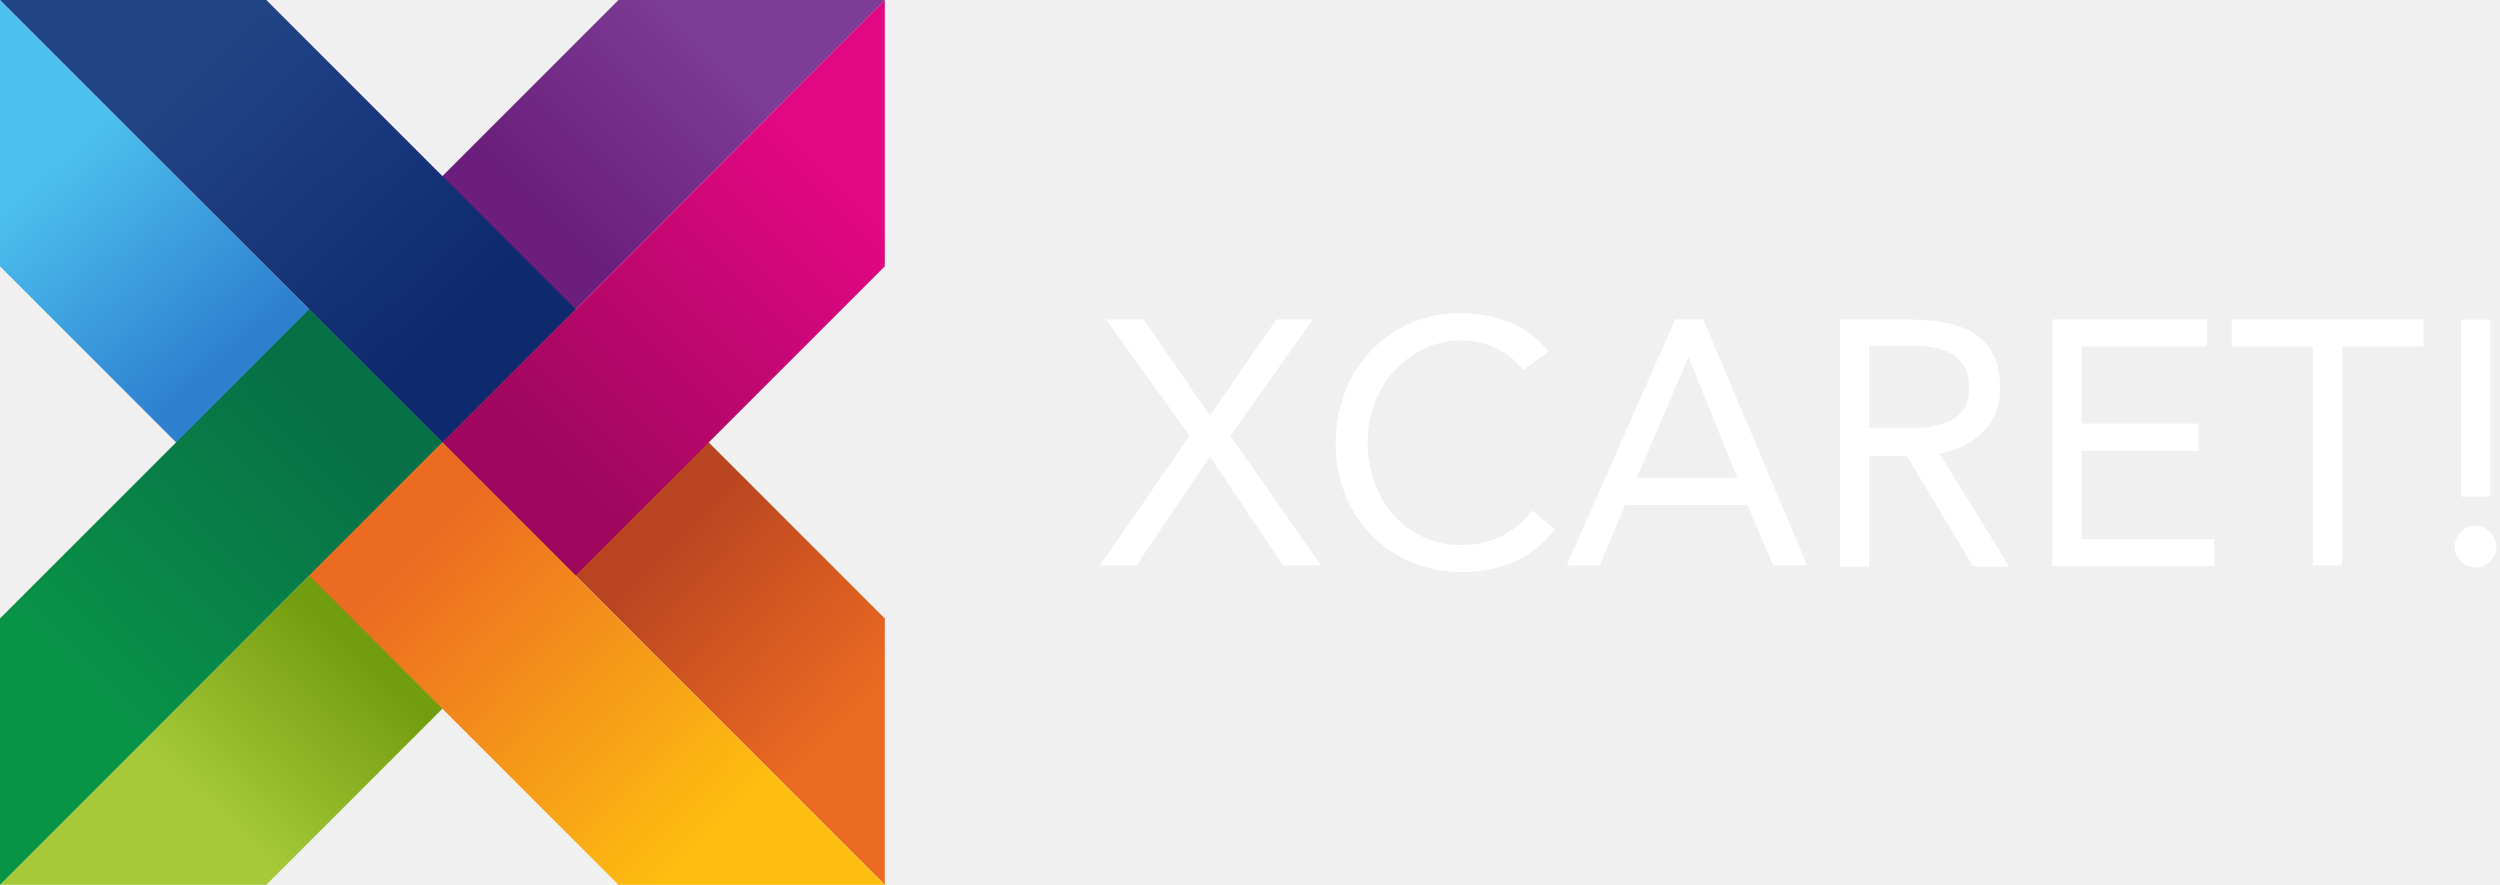
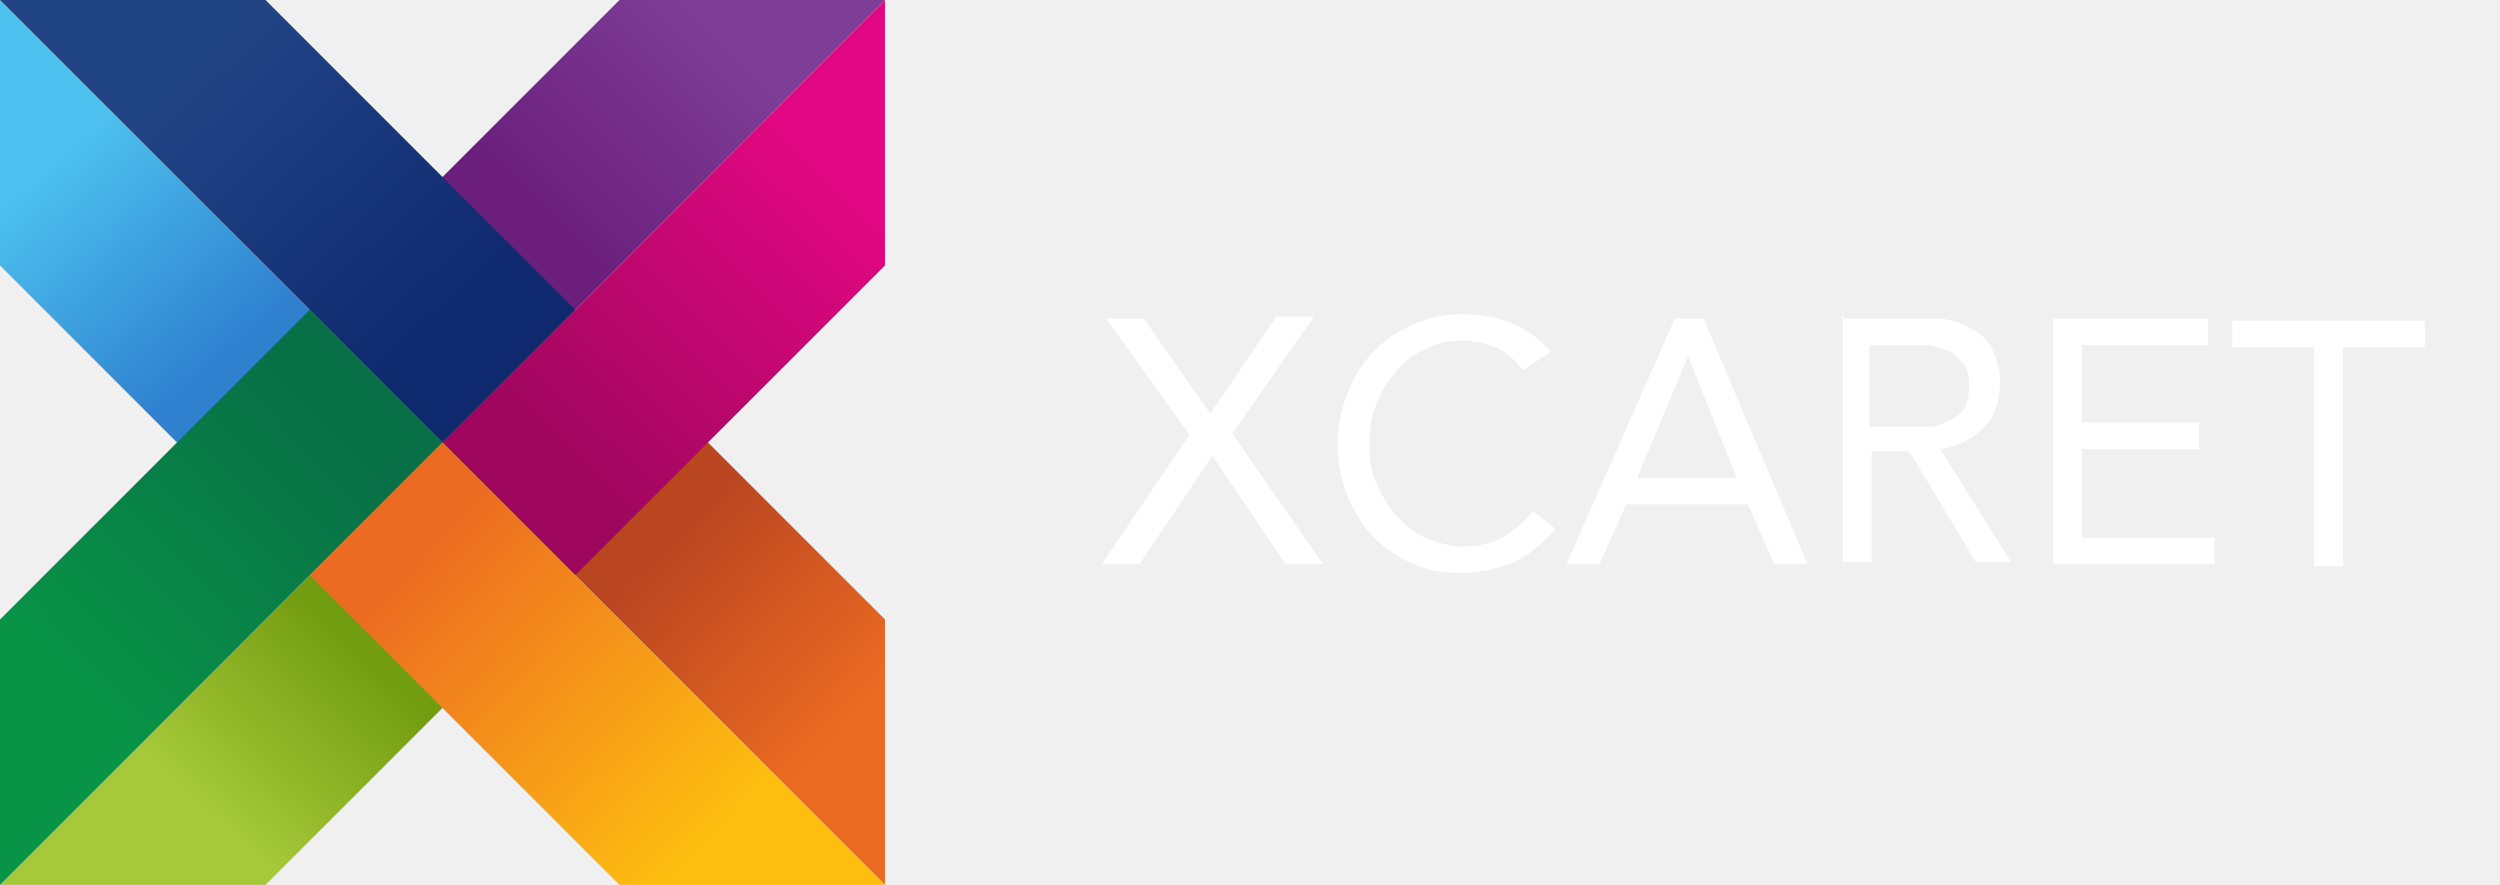
- <svg xmlns="http://www.w3.org/2000/svg" id="abe1f631-b4bf-4c4a-85aa-a590b0de217f" data-name="Layer 1" viewBox="0 0 113.02 40">
+ <svg xmlns="http://www.w3.org/2000/svg" id="abe1f631-b4bf-4c4a-85aa-a590b0de217f" version="1.1" viewBox="0 0 113 40">
  <defs>
-     <style>.a3b66cc2-795f-4437-abd6-c7a329b08189{fill:url(#a1f858bb-b01f-47b4-b581-8603f55f4b78);}.b46a5835-221d-4eae-b4d5-b74ac25669b7{fill:url(#b411f1ae-74e9-42b3-be90-a5d3a741b3ab);}.bb2cdfb7-9235-462e-a9c2-d06d8d32488b{fill:url(#f1d4a465-4bb3-41b6-8ee2-4317499fc3c5);}.bd5fafef-e347-4e45-a6d3-b5eba96f33e7{fill:url(#a5a9f311-5b84-471f-951f-93992c6f55fc);}.a336a863-685e-4033-b028-a7336d9cdd02{fill:url(#ae51b58c-e874-45b3-9ef2-9a366341fece);}.b5ed75ab-ca91-4763-994d-74bf75c3d21e{fill:url(#b45a8eec-db72-4ab6-94e8-e21d7eea92f6);}.e19b4757-3be9-4595-870e-9739f34a0442{fill:url(#a751437b-5d26-47d2-89b5-22250bc50ca8);}.aaf38407-b0fc-49ac-b8ee-199ac315c687{fill:url(#fc09e6bd-5792-450b-a319-66932e472eb2);}.b82c5ded-2dc1-49d0-b445-3b15ae4a57de{fill:#fff;}</style>
-     <linearGradient id="a1f858bb-b01f-47b4-b581-8603f55f4b78" x1="10.06" y1="16.08" x2="2.47" y2="7.41" gradientUnits="userSpaceOnUse">
+     <style>
+       .st0 {
+         fill: #fff;
+       }
+ 
+       .st1 {
+         fill: url(#Degradado_sin_nombre);
+       }
+ 
+       .st2 {
+         fill: url(#Degradado_sin_nombre_7);
+       }
+ 
+       .st3 {
+         fill: url(#Degradado_sin_nombre_6);
+       }
+ 
+       .st4 {
+         fill: url(#Degradado_sin_nombre_5);
+       }
+ 
+       .st5 {
+         fill: url(#Degradado_sin_nombre_8);
+       }
+ 
+       .st6 {
+         fill: url(#Degradado_sin_nombre_4);
+       }
+ 
+       .st7 {
+         fill: url(#Degradado_sin_nombre_3);
+       }
+ 
+       .st8 {
+         fill: url(#Degradado_sin_nombre_2);
+       }
+     </style>
+     <linearGradient id="Degradado_sin_nombre" data-name="Degradado sin nombre" x1="10.1" y1="25.9" x2="2.5" y2="34.6" gradientTransform="translate(0 42) scale(1 -1)" gradientUnits="userSpaceOnUse">
      <stop offset="0" stop-color="#2f81cf" />
      <stop offset="1" stop-color="#4cc0ee" />
    </linearGradient>
-     <linearGradient id="b411f1ae-74e9-42b3-be90-a5d3a741b3ab" x1="32.49" y1="1.49" x2="24.11" y2="9.87" gradientUnits="userSpaceOnUse">
-       <stop offset="0.01" stop-color="#7d3d96" />
-       <stop offset="0.96" stop-color="#6b1e7b" />
+     <linearGradient id="Degradado_sin_nombre_2" data-name="Degradado sin nombre 2" x1="32.5" y1="40.5" x2="24.1" y2="32.1" gradientTransform="translate(0 42) scale(1 -1)" gradientUnits="userSpaceOnUse">
+       <stop offset="0" stop-color="#7d3d96" />
+       <stop offset="1" stop-color="#6b1e7b" />
    </linearGradient>
-     <linearGradient id="f1d4a465-4bb3-41b6-8ee2-4317499fc3c5" x1="30.24" y1="24.33" x2="38.69" y2="32.45" gradientUnits="userSpaceOnUse">
+     <linearGradient id="Degradado_sin_nombre_3" data-name="Degradado sin nombre 3" x1="30.2" y1="17.7" x2="38.7" y2="9.6" gradientTransform="translate(0 42) scale(1 -1)" gradientUnits="userSpaceOnUse">
      <stop offset="0" stop-color="#b94521" />
      <stop offset="1" stop-color="#ec6b22" />
    </linearGradient>
-     <linearGradient id="a5a9f311-5b84-471f-951f-93992c6f55fc" x1="16.28" y1="29.54" x2="9.52" y2="36.71" gradientUnits="userSpaceOnUse">
+     <linearGradient id="Degradado_sin_nombre_4" data-name="Degradado sin nombre 4" x1="16.3" y1="12.5" x2="9.5" y2="5.3" gradientTransform="translate(0 42) scale(1 -1)" gradientUnits="userSpaceOnUse">
      <stop offset="0" stop-color="#739d10" />
      <stop offset="1" stop-color="#a5c939" />
    </linearGradient>
-     <linearGradient id="ae51b58c-e874-45b3-9ef2-9a366341fece" x1="25.28" y1="20.8" x2="37.92" y2="7.99" gradientUnits="userSpaceOnUse">
+     <linearGradient id="Degradado_sin_nombre_5" data-name="Degradado sin nombre 5" x1="25.3" y1="21.2" x2="37.9" y2="34" gradientTransform="translate(0 42) scale(1 -1)" gradientUnits="userSpaceOnUse">
      <stop offset="0" stop-color="#9f075e" />
-       <stop offset="0.98" stop-color="#e20782" />
+       <stop offset="1" stop-color="#e20782" />
    </linearGradient>
-     <linearGradient id="b45a8eec-db72-4ab6-94e8-e21d7eea92f6" x1="9.09" y1="2.91" x2="20.36" y2="14.65" gradientUnits="userSpaceOnUse">
+     <linearGradient id="Degradado_sin_nombre_6" data-name="Degradado sin nombre 6" x1="9.1" y1="39.1" x2="20.4" y2="27.4" gradientTransform="translate(0 42) scale(1 -1)" gradientUnits="userSpaceOnUse">
      <stop offset="0" stop-color="#214485" />
      <stop offset="1" stop-color="#0f296f" />
    </linearGradient>
-     <linearGradient id="a751437b-5d26-47d2-89b5-22250bc50ca8" x1="14.87" y1="19.24" x2="3.19" y2="30.73" gradientUnits="userSpaceOnUse">
+     <linearGradient id="Degradado_sin_nombre_7" data-name="Degradado sin nombre 7" x1="14.9" y1="22.8" x2="3.2" y2="11.3" gradientTransform="translate(0 42) scale(1 -1)" gradientUnits="userSpaceOnUse">
      <stop offset="0" stop-color="#087047" />
      <stop offset="1" stop-color="#089347" />
    </linearGradient>
-     <linearGradient id="fc09e6bd-5792-450b-a319-66932e472eb2" x1="18.79" y1="25.02" x2="32.14" y2="37.81" gradientUnits="userSpaceOnUse">
+     <linearGradient id="Degradado_sin_nombre_8" data-name="Degradado sin nombre 8" x1="18.8" y1="17" x2="32.1" y2="4.2" gradientTransform="translate(0 42) scale(1 -1)" gradientUnits="userSpaceOnUse">
      <stop offset="0" stop-color="#ec6b22" />
      <stop offset="1" stop-color="#fdbe10" />
    </linearGradient>
  </defs>
-   <polygon class="a3b66cc2-795f-4437-abd6-c7a329b08189" points="0 0 20 20 13.98 26.02 0 12.04 0 0" />
-   <polygon class="b46a5835-221d-4eae-b4d5-b74ac25669b7" points="40 0 20 20 13.98 13.98 27.96 0 40 0" />
-   <polygon class="bb2cdfb7-9235-462e-a9c2-d06d8d32488b" points="40 40 20 20 26.02 13.98 40 27.96 40 40" />
-   <polygon class="bd5fafef-e347-4e45-a6d3-b5eba96f33e7" points="0 40 20 20 26.02 26.02 12.04 40 0 40" />
-   <polygon class="a336a863-685e-4033-b028-a7336d9cdd02" points="40 0 20 20 26.02 26.02 40 12.04 40 0" />
-   <polygon class="b5ed75ab-ca91-4763-994d-74bf75c3d21e" points="0 0 20 20 26.02 13.98 12.04 0 0 0" />
-   <polygon class="e19b4757-3be9-4595-870e-9739f34a0442" points="0 40 20 20 13.98 13.98 0 27.96 0 40" />
-   <polygon class="aaf38407-b0fc-49ac-b8ee-199ac315c687" points="40 40 20 20 13.98 26.02 27.96 40 40 40" />
-   <path class="b82c5ded-2dc1-49d0-b445-3b15ae4a57de" d="M53.78,19.7,50,14.44h1.7l3,4.35,3-4.35h1.65L55.62,19.7l4.1,5.86H58l-3.3-4.93-3.32,4.93H49.73Z" />
-   <path class="b82c5ded-2dc1-49d0-b445-3b15ae4a57de" d="M68.85,16.73a3.1,3.1,0,0,0-1.24-1,3.6,3.6,0,0,0-1.54-.34,3.82,3.82,0,0,0-1.7.38,4.35,4.35,0,0,0-1.35,1A4.87,4.87,0,0,0,61.83,20a5.1,5.1,0,0,0,.31,1.81A4.58,4.58,0,0,0,63,23.28a4.22,4.22,0,0,0,1.34,1,4,4,0,0,0,1.72.36,4,4,0,0,0,1.82-.4,4.07,4.07,0,0,0,1.4-1.16l1,.84a4.54,4.54,0,0,1-1.81,1.47,5.78,5.78,0,0,1-2.4.47,5.51,5.51,0,0,1-2.23-.44A5.44,5.44,0,0,1,62,24.19a5.5,5.5,0,0,1-1.19-1.85,6.45,6.45,0,0,1,0-4.63,5.5,5.5,0,0,1,5.24-3.55,6,6,0,0,1,2.18.4A4.09,4.09,0,0,1,70,15.9Z" />
-   <path class="b82c5ded-2dc1-49d0-b445-3b15ae4a57de" d="M75.73,14.44H77L81.7,25.56H80.16L79,22.83H73.47l-1.15,2.73H70.83Zm.6,1.69h0L74,21.6h4.54Z" />
-   <path class="b82c5ded-2dc1-49d0-b445-3b15ae4a57de" d="M83.18,14.44H86a14.17,14.17,0,0,1,1.6.09,4.44,4.44,0,0,1,1.42.41,2.58,2.58,0,0,1,1,.92,3,3,0,0,1,.39,1.64,2.7,2.7,0,0,1-.73,2,3.62,3.62,0,0,1-2,1l3.16,5.12H89.21l-3-5H84.5v5H83.18Zm1.32,4.9h1.18l1.14,0a3.7,3.7,0,0,0,1.08-.21,1.84,1.84,0,0,0,.82-.54A1.58,1.58,0,0,0,89,17.5a1.79,1.79,0,0,0-.23-1,1.6,1.6,0,0,0-.63-.55,2.34,2.34,0,0,0-.86-.26,6.24,6.24,0,0,0-1-.07H84.5Z" />
-   <path class="b82c5ded-2dc1-49d0-b445-3b15ae4a57de" d="M92.78,14.44h7v1.22H94.1v3.49h5.29v1.23H94.1v4h6v1.22H92.78Z" />
-   <path class="b82c5ded-2dc1-49d0-b445-3b15ae4a57de" d="M109.56,15.66h-3.68v9.9h-1.32v-9.9h-3.67V14.44h8.67Z" />
-   <path class="b82c5ded-2dc1-49d0-b445-3b15ae4a57de" d="M111.92,23.77a1,1,0,0,1,.94.94.88.88,0,0,1-.29.67.91.91,0,0,1-1.31,0,.88.88,0,0,1-.29-.67.91.91,0,0,1,.28-.66A.88.88,0,0,1,111.92,23.77Zm.66-1.32h-1.32v-8h1.32Z" />
+   <polygon class="st1" points="0 0 20 20 14 26 0 12 0 0" />
+   <polygon class="st8" points="40 0 20 20 14 14 28 0 40 0" />
+   <polygon class="st7" points="40 40 20 20 26 14 40 28 40 40" />
+   <polygon class="st6" points="0 40 20 20 26 26 12 40 0 40" />
+   <polygon class="st4" points="40 0 20 20 26 26 40 12 40 0" />
+   <polygon class="st3" points="0 0 20 20 26 14 12 0 0 0" />
+   <polygon class="st2" points="0 40 20 20 14 14 0 28 0 40" />
+   <polygon class="st5" points="40 40 20 20 14 26 28 40 40 40" />
+   <path class="st0" d="M53.8,19.7l-3.8-5.3h1.7l3,4.3,3-4.4h1.7l-3.7,5.3,4.1,5.9h-1.7l-3.3-4.9-3.3,4.9h-1.7l4-5.9Z" />
+   <path class="st0" d="M68.8,16.7c-.3-.4-.7-.8-1.2-1-.5-.2-1-.3-1.5-.3-.6,0-1.2.1-1.7.4-.5.2-1,.6-1.3,1-.8.9-1.2,2-1.2,3.2,0,.6,0,1.2.3,1.8.2.5.5,1,.9,1.5.4.4.8.8,1.3,1,.5.2,1.1.4,1.7.4.6,0,1.3-.1,1.8-.4.5-.3,1-.7,1.4-1.2l1,.8c-.5.6-1.1,1.1-1.8,1.5-.8.3-1.6.5-2.4.5-.8,0-1.5-.1-2.2-.4-.7-.3-1.3-.7-1.8-1.2-.5-.5-.9-1.2-1.2-1.9-.6-1.5-.6-3.1,0-4.6.8-2.2,2.9-3.6,5.2-3.6.7,0,1.5.1,2.2.4.7.3,1.3.7,1.8,1.3l-1.2.8Z" />
+   <path class="st0" d="M75.7,14.4h1.3l4.7,11.1h-1.5l-1.2-2.7h-5.5l-1.2,2.7h-1.5l4.9-11.1ZM76.3,16.1h0l-2.3,5.5h4.5l-2.2-5.5Z" />
+   <path class="st0" d="M83.2,14.4h2.8c.5,0,1.1,0,1.6,0,.5,0,1,.2,1.4.4.4.2.8.5,1,.9.3.5.4,1.1.4,1.6,0,.7-.2,1.5-.7,2-.5.5-1.2.9-2,1l3.2,5.1h-1.6l-3-5h-1.7v5h-1.3v-11.2ZM84.5,19.3h2.3c.4,0,.7,0,1.1-.2.3-.1.6-.3.8-.5.2-.3.3-.7.3-1.1,0-.3,0-.7-.2-1-.2-.2-.4-.4-.6-.6-.3-.1-.6-.2-.9-.3-.3,0-.7,0-1,0h-1.8v3.7Z" />
+   <path class="st0" d="M92.8,14.4h7v1.2h-5.7v3.5h5.3v1.2h-5.3v4h6v1.2h-7.3v-11.2Z" />
+   <path class="st0" d="M109.6,15.7h-3.7v9.9h-1.3v-9.9h-3.7v-1.2h8.7v1.2Z" />
</svg>
